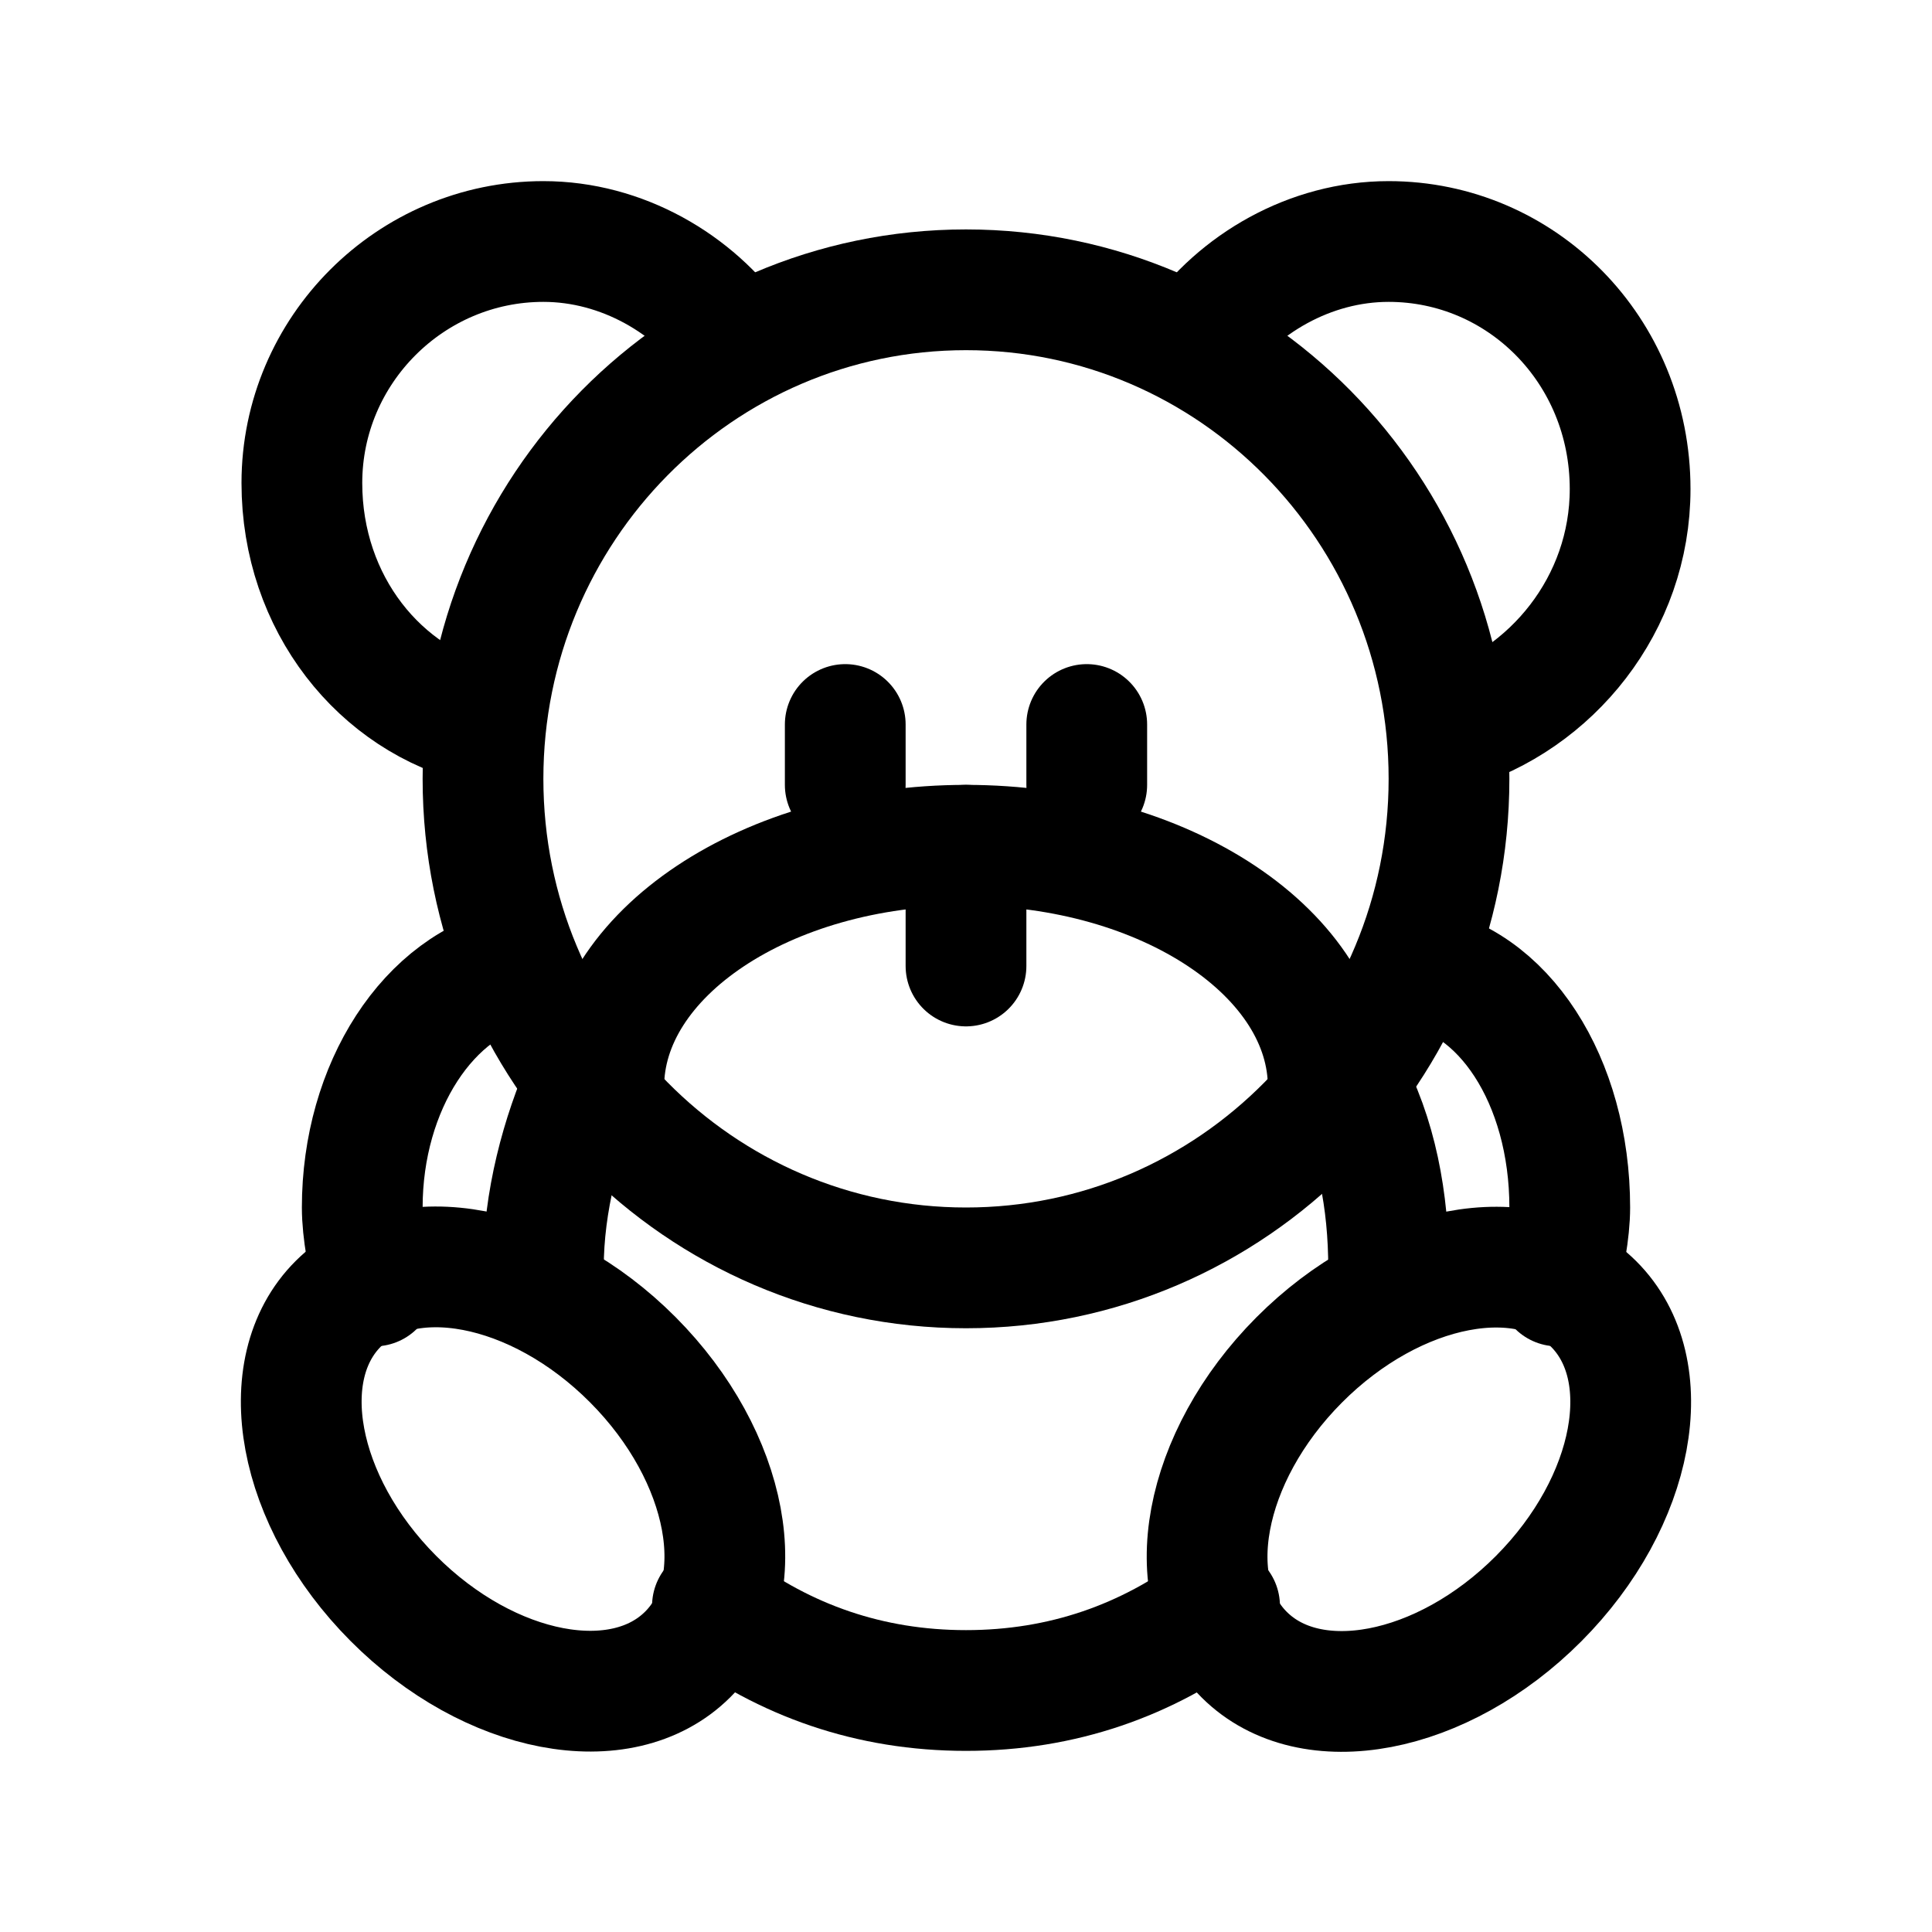
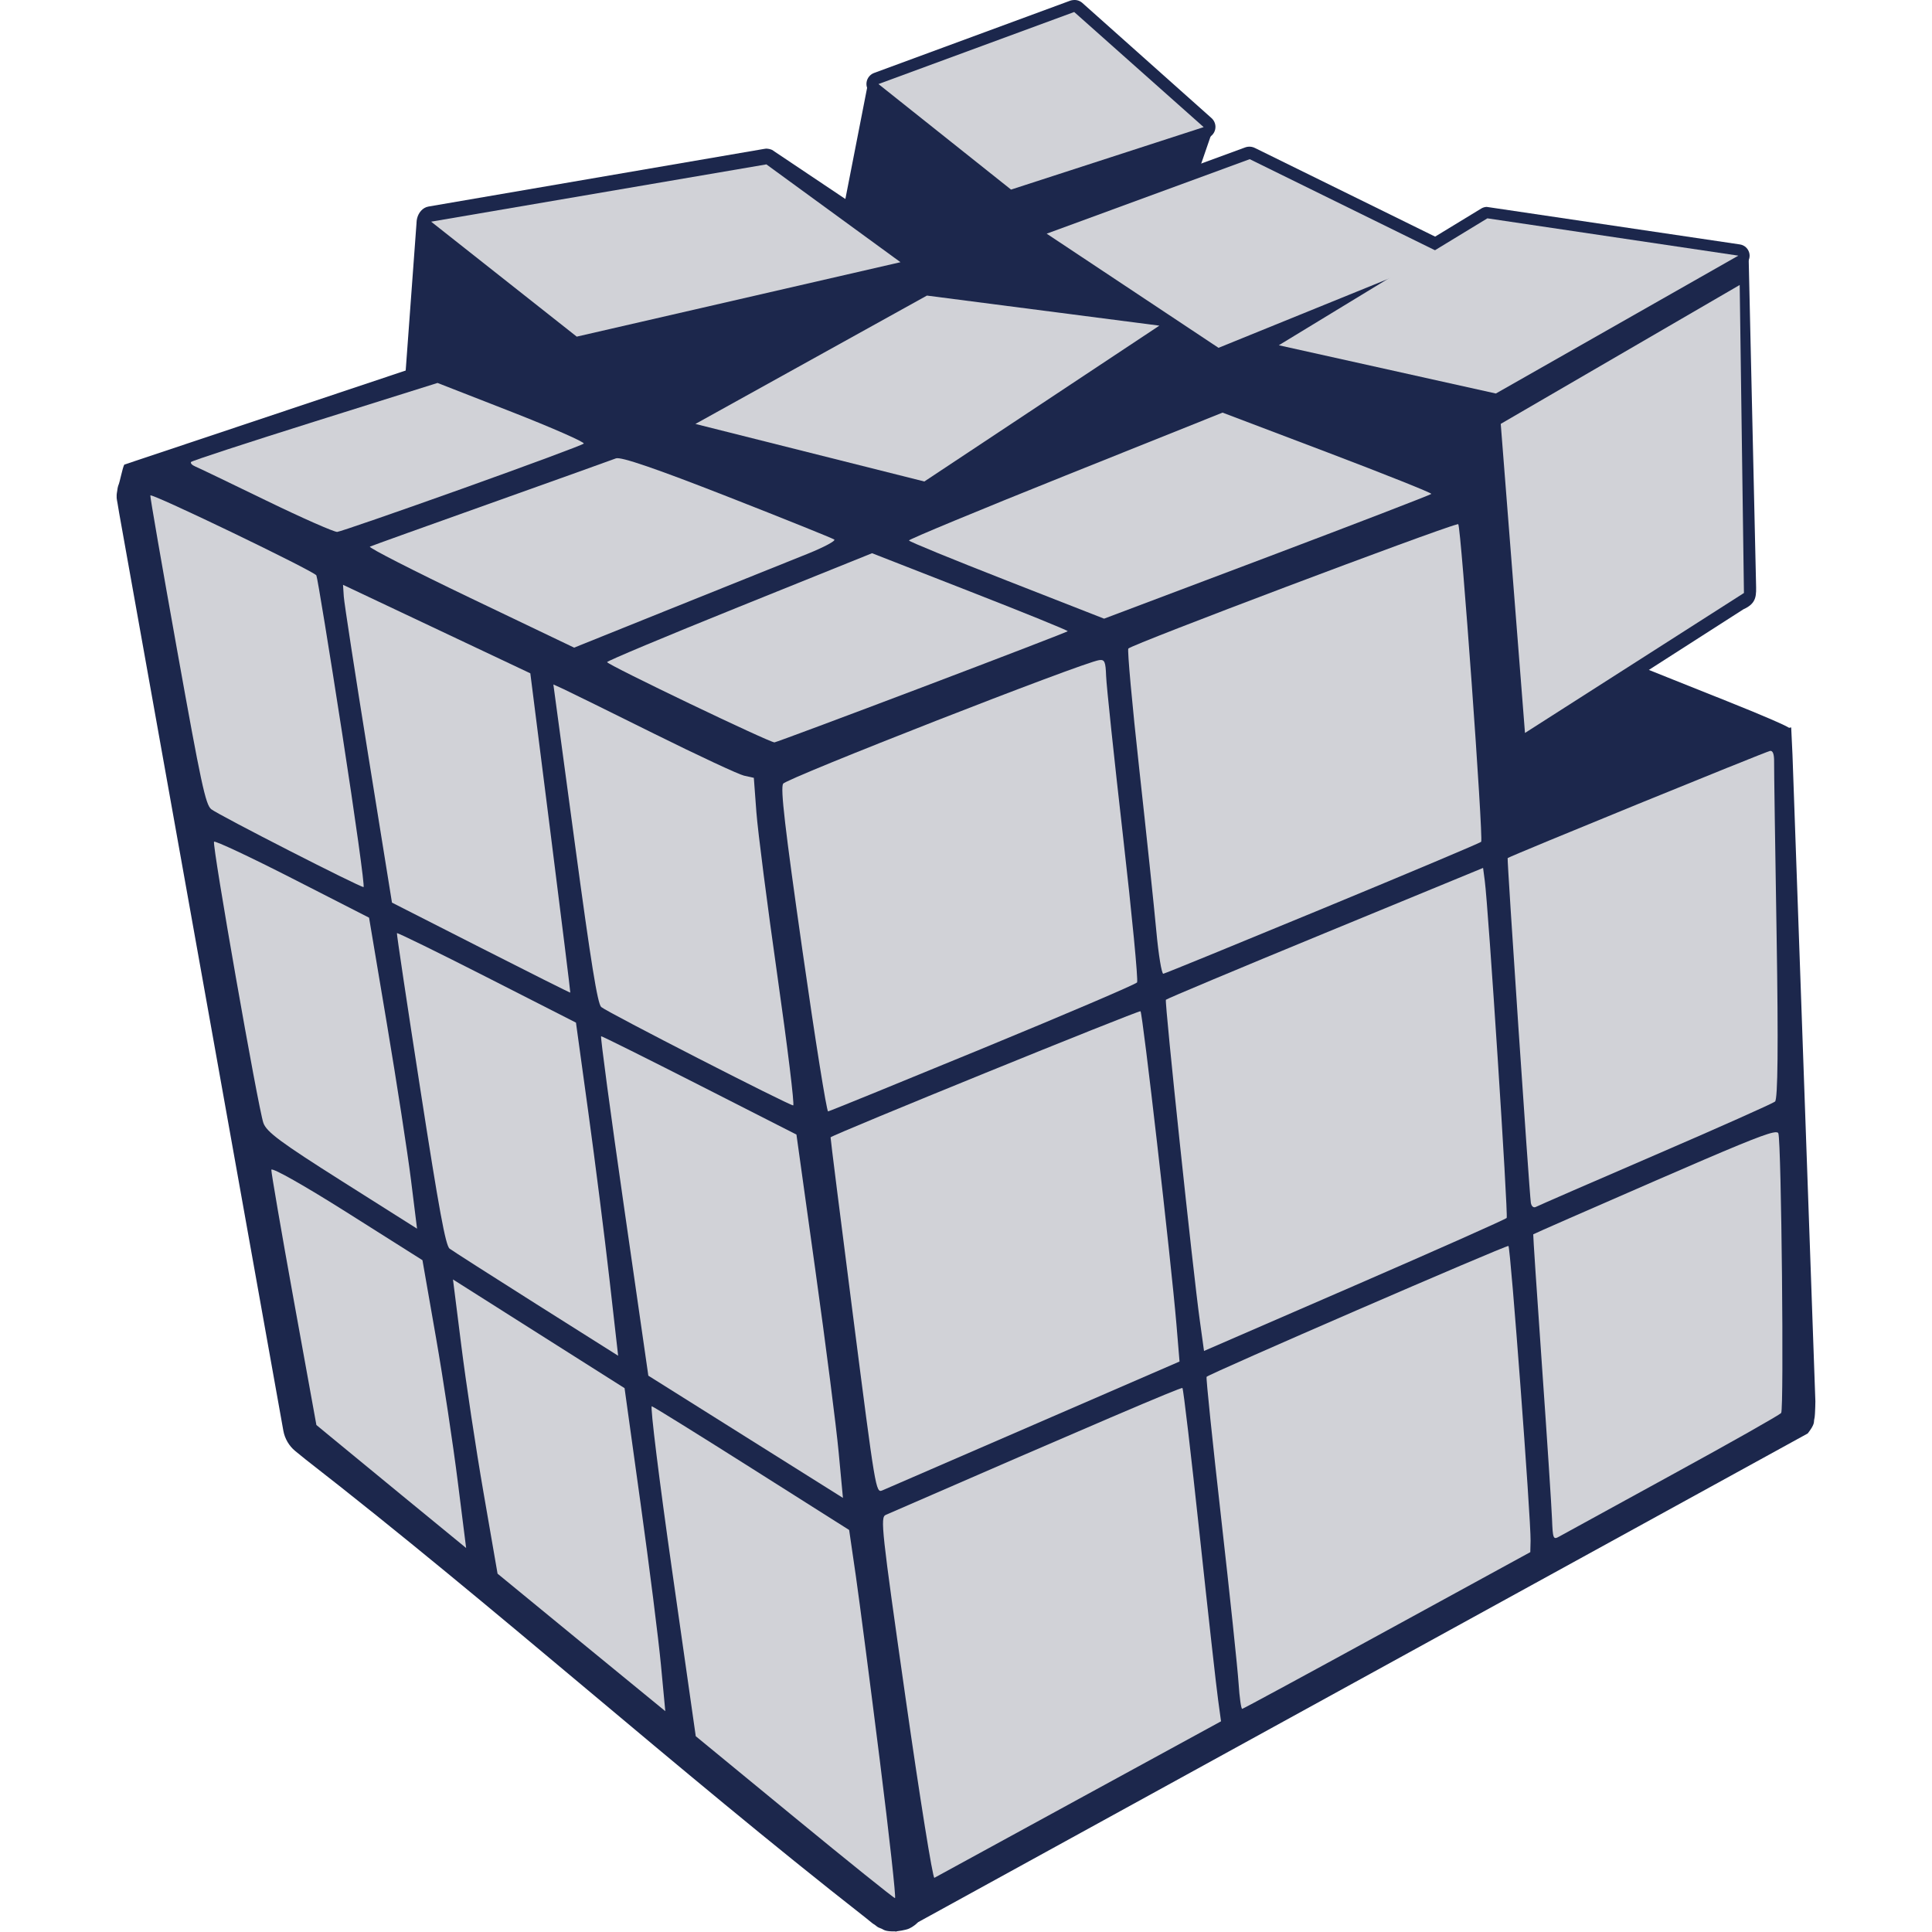
- <svg xmlns="http://www.w3.org/2000/svg" version="1.1" id="Icons" viewBox="0 0 32 32" xml:space="preserve">
-   <style type="text/css">
- 	.st0{fill:none;stroke:#000000;stroke-width:2;stroke-linecap:round;stroke-linejoin:round;stroke-miterlimit:10;}
- 	.st1{fill:none;stroke:#000000;stroke-width:2;stroke-linejoin:round;stroke-miterlimit:10;}
- </style>
-   <ellipse class="st0" cx="16" cy="12.9" rx="8" ry="8.1" />
-   <path class="st0" d="M8,12c-1.7-0.4-3-2-3-4C5,5.8,6.8,4,9,4c1.3,0,2.5,0.7,3.2,1.7" />
-   <path class="st0" d="M19.8,5.7C20.5,4.7,21.7,4,23,4c2.2,0,4,1.8,4,4.1c0,1.9-1.3,3.5-3,4" />
-   <line class="st0" x1="14" y1="12" x2="14" y2="13" />
-   <line class="st0" x1="18" y1="12" x2="18" y2="13" />
-   <line class="st0" x1="16" y1="14" x2="16" y2="16" />
-   <ellipse transform="matrix(0.7087 -0.7055 0.7055 0.7087 -14.8111 13.1311)" class="st0" cx="8.5" cy="24.5" rx="2.8" ry="4.1" />
-   <ellipse transform="matrix(0.7055 -0.7087 0.7087 0.7055 -10.441 23.8715)" class="st0" cx="23.5" cy="24.5" rx="4.1" ry="2.8" />
-   <path class="st0" d="M9,21.4c0-0.1,0-0.3,0-0.4c0-1.1,0.3-2.2,0.7-3.1" />
-   <path class="st0" d="M20.2,26.6C19,27.5,17.6,28,16,28c-1.6,0-3-0.5-4.2-1.4" />
-   <path class="st0" d="M22.3,17.9c0.5,0.9,0.7,2,0.7,3.1c0,0.1,0,0.3,0,0.4" />
-   <path class="st0" d="M6.2,21.3C6.1,20.9,6,20.4,6,20c0-2,1.1-3.7,2.6-4" />
-   <path class="st0" d="M23.4,16c1.5,0.2,2.6,1.9,2.6,4c0,0.4-0.1,0.9-0.2,1.3" />
-   <path class="st0" d="M10,18c0-2.2,2.7-4,6-4s6,1.8,6,4" />
+ <svg xmlns="http://www.w3.org/2000/svg" width="1080" zoomAndPan="magnify" viewBox="0 0 810 810" height="1080" preserveAspectRatio="xMidYMid meet" version="1.0">
+   <defs>
+     <clipPath id="cefebc0b12">
+       <path d="M 48.602 62 L 761.102 62 L 761.102 810 L 48.602 810 Z M 48.602 62 " clip-rule="nonzero" />
+     </clipPath>
+   </defs>
+   <path fill="#1c274c" d="M 646.621 262.848 L 594.535 278.355 C 563.109 287.707 543.082 294.387 543.988 295.207 C 544.812 295.953 564.902 306.035 588.641 317.637 L 631.277 352.055 L 750.109 305.238 C 750.109 304.738 738.707 299.801 724.879 294.289 C 711.055 288.781 687.773 279.48 673.16 273.582 L 646.617 262.848 Z M 646.621 262.848 " fill-opacity="1" fill-rule="nonzero" />
+   <g clip-path="url(#cefebc0b12)">
+     <path fill="#1c274c" d="M 448.566 62.457 C 447.664 62.566 446.762 62.855 445.898 63.125 L 52.113 194.789 C 51.32 196.176 50.27 202.137 49.578 203.594 C 49.281 204.539 49.25 205.105 49.176 205.594 C 49.027 206.566 48.914 207.078 48.91 207.461 L 48.91 208.793 C 48.953 209.324 49.012 209.48 49.043 209.727 C 49.105 210.223 49.242 210.68 49.309 211.195 C 49.453 212.227 49.695 213.496 49.977 215.199 L 118.809 599.91 C 119.402 603.145 121.199 606.234 123.742 608.316 L 128.012 611.785 C 208.383 674.301 282.551 741.141 363.055 804.141 C 364.207 805.039 365.066 805.824 365.859 806.41 C 366.25 806.703 366.559 806.875 367.059 807.211 C 367.305 807.379 367.523 807.664 368.125 808.008 C 368.426 808.18 368.938 808.328 369.727 808.676 C 370.492 809.012 371.008 809.863 375.461 809.742 L 375.461 809.875 L 375.727 809.875 L 375.727 809.742 C 376.07 809.691 379.637 809.273 381.195 808.543 C 382.836 807.781 384.008 806.766 384.934 805.875 L 757.906 600.98 C 761.031 596.926 760.391 596.188 760.574 595.375 C 760.762 594.566 760.789 594.176 760.84 593.777 C 760.941 592.977 760.934 592.395 760.973 591.773 C 761.059 590.535 761.062 589.207 761.105 587.508 L 751.508 316.449 L 750.965 304.973 L 743.309 306.445 L 631.516 350.176 C 629.977 344.078 629.77 343.188 631.297 340.293 L 680.5 278.043 C 680.16 277.168 723.867 256.277 723.578 255.375 C 719.566 242.91 735.961 243.828 735.758 230.27 L 725.887 156.102 L 454.035 62.992 C 452.242 62.457 450.426 62.391 448.566 62.594 Z M 448.566 62.457 " fill-opacity="1" fill-rule="nonzero" />
+   </g>
+   <path fill="#1c274c" d="M 450.031 0.023 C 449.574 0.051 449.129 0.137 448.695 0.285 L 366.523 30.566 C 365.676 30.871 364.965 31.371 364.391 32.062 C 363.816 32.758 363.461 33.551 363.32 34.441 C 363.184 35.328 363.281 36.191 363.617 37.027 C 363.949 37.863 364.477 38.555 365.191 39.105 L 420.816 83.391 C 421.461 83.891 422.184 84.211 422.984 84.355 C 423.789 84.496 424.578 84.441 425.352 84.191 L 506.059 57.91 C 506.914 57.66 507.648 57.207 508.262 56.551 C 508.871 55.898 509.273 55.133 509.469 54.262 C 509.66 53.387 509.621 52.523 509.344 51.676 C 509.07 50.824 508.594 50.102 507.926 49.508 L 453.766 1.219 C 453.254 0.77 452.672 0.438 452.023 0.23 C 451.375 0.023 450.711 -0.051 450.031 0.02 Z M 450.031 0.023 " fill-opacity="1" fill-rule="nonzero" />
+   <path fill="#1c274c" d="M 241.809 141.156 L 249.344 222.5 L 169.125 168.441 L 174.668 92.973 L 241.809 141.152 Z M 241.809 141.156 " fill-opacity="1" fill-rule="nonzero" />
+   <path fill="#1c274c" d="M 378.004 91.777 L 241.809 141.148 L 249.344 222.492 L 385.668 173.141 Z M 378.004 91.777 " fill-opacity="1" fill-rule="nonzero" />
+   <path fill="#1c274c" d="M 387.594 201.93 L 394.941 280.605 L 298.863 256.477 L 291.586 177.738 Z M 387.594 201.93 " fill-opacity="1" fill-rule="nonzero" />
+   <path fill="#1c274c" d="M 387.594 201.93 L 394.941 280.605 L 493.41 215.277 L 486.078 136.516 Z M 387.594 201.93 " fill-opacity="1" fill-rule="nonzero" />
+   <path fill="#1c274c" d="M 363.738 35.801 L 424.035 79.496 L 430.859 150.496 L 351.336 99.234 Z M 363.738 35.801 " fill-opacity="1" fill-rule="nonzero" />
+   <path fill="#1c274c" d="M 424.035 79.48 L 430.863 150.48 L 485.91 119.934 L 509.008 52.945 L 424.039 79.48 Z M 424.035 79.48 " fill-opacity="1" fill-rule="nonzero" />
+   <path fill="#1c274c" d="M 523.125 61.535 C 522.762 61.586 522.406 61.676 522.059 61.801 L 436.953 93.016 C 436.492 93.184 436.066 93.41 435.672 93.695 C 435.277 93.984 434.93 94.316 434.625 94.703 C 434.324 95.086 434.082 95.5 433.895 95.953 C 433.711 96.402 433.59 96.871 433.531 97.355 C 433.477 97.84 433.488 98.324 433.57 98.805 C 433.648 99.285 433.793 99.75 434 100.191 C 434.207 100.633 434.469 101.035 434.789 101.402 C 435.109 101.773 435.477 102.09 435.883 102.355 L 507.918 150.246 C 508.656 150.719 509.461 150.992 510.336 151.062 C 511.211 151.133 512.047 150.996 512.852 150.645 L 608.098 111.961 C 608.551 111.758 608.965 111.5 609.344 111.18 C 609.723 110.859 610.051 110.496 610.328 110.082 C 610.602 109.672 610.812 109.23 610.965 108.758 C 611.117 108.285 611.199 107.805 611.211 107.309 C 611.227 106.812 611.172 106.328 611.047 105.848 C 610.922 105.367 610.734 104.914 610.484 104.488 C 610.23 104.062 609.926 103.68 609.566 103.34 C 609.203 103 608.805 102.715 608.363 102.488 L 526.191 62.07 C 525.223 61.574 524.203 61.398 523.125 61.535 Z M 523.125 61.535 " fill-opacity="1" fill-rule="nonzero" />
+   <path fill="#1c274c" d="M 321.172 62.316 C 320.855 62.363 320.547 62.383 320.238 62.449 L 179.641 86.594 C 174.754 87.461 172.836 94.961 176.703 98.066 L 237.801 146.223 C 239.523 147.613 241.984 148.035 244.07 147.289 L 379.336 112.34 C 381.781 111.43 383.539 108.926 383.57 106.316 C 383.609 103.707 381.891 101.164 379.465 100.203 L 323.707 62.852 C 322.91 62.504 322.039 62.324 321.172 62.316 L 321.172 62.32 Z M 321.172 62.316 " fill-opacity="1" fill-rule="nonzero" />
+   <path fill="#1c274c" d="M 606.098 107.09 L 612.887 180.633 L 517.648 219.27 L 510.863 145.828 L 606.094 107.09 Z M 606.098 107.09 " fill-opacity="1" fill-rule="nonzero" />
+   <path fill="#1c274c" d="M 623.309 86.746 C 622.496 86.773 621.738 86.996 621.039 87.414 L 533.664 140.637 C 533.246 140.879 532.875 141.18 532.547 141.539 C 532.223 141.895 531.953 142.293 531.75 142.73 C 531.543 143.172 531.406 143.629 531.34 144.109 C 531.273 144.59 531.281 145.066 531.363 145.543 C 531.441 146.023 531.59 146.477 531.809 146.91 C 532.027 147.344 532.305 147.73 532.641 148.082 C 532.977 148.43 533.359 148.719 533.785 148.949 C 534.207 149.184 534.66 149.344 535.133 149.441 L 626.109 169.715 C 627.336 169.996 628.492 169.816 629.578 169.184 L 731.227 111.289 C 731.645 111.035 732.02 110.727 732.34 110.359 C 732.664 109.988 732.926 109.582 733.125 109.133 C 733.324 108.688 733.449 108.219 733.504 107.73 C 733.559 107.242 733.539 106.762 733.445 106.277 C 733.348 105.797 733.184 105.344 732.949 104.914 C 732.715 104.48 732.422 104.098 732.066 103.758 C 731.715 103.418 731.316 103.141 730.879 102.922 C 730.438 102.707 729.977 102.559 729.492 102.484 L 624.242 86.879 C 623.934 86.805 623.621 86.758 623.309 86.746 Z M 623.309 86.746 " fill-opacity="1" fill-rule="nonzero" />
+   <path fill="#1c274c" d="M 627.129 164.969 L 729.07 105.426 C 730.645 105.609 731.852 103.887 733.09 106.141 L 736.223 244.527 C 736.328 249.5 736.707 252.871 730.949 255.441 L 639.301 314.191 Z M 627.129 164.969 " fill-opacity="1" fill-rule="nonzero" />
+   <path fill="#d1d2d7" d="M 450.363 5.031 L 368.297 35.238 L 423.887 79.488 L 504.641 53.297 Z M 450.363 5.031 " fill-opacity="1" fill-rule="nonzero" />
+   <path fill="#d1d2d7" d="M 63.027 207.699 C 62.84 207.953 67.91 237.145 74.266 272.605 C 84.266 328.367 86.176 337.414 88.582 339.281 C 91.859 341.828 150.922 372.012 152.418 371.906 C 152.984 371.859 148.93 342.84 143.449 307.43 C 137.965 272.02 133.109 242.234 132.637 241.238 C 131.82 239.523 63.758 206.727 63.027 207.699 Z M 63.027 207.699 " fill-opacity="1" fill-rule="nonzero" />
+   <path fill="#d1d2d7" d="M 143.812 245.184 L 144.137 250.121 C 144.316 252.824 148.93 282.785 154.398 316.719 L 164.336 378.426 L 201.641 397.398 C 222.156 407.84 239.016 416.277 239.102 416.164 C 239.188 416.051 235.457 385.902 230.801 349.145 L 222.34 282.293 L 143.809 245.184 Z M 143.812 245.184 " fill-opacity="1" fill-rule="nonzero" />
+   <path fill="#d1d2d7" d="M 610.867 219.855 C 601.902 222.094 474.629 270.109 473.059 271.914 C 472.586 272.461 474.637 295.211 477.648 322.496 C 480.656 349.777 483.867 380.285 484.789 390.289 C 485.703 400.293 487.043 408.367 487.727 408.25 C 488.418 408.148 518.559 395.812 554.699 380.871 C 590.844 365.93 620.668 353.359 620.984 352.934 C 621.984 351.598 612.535 220.652 611.375 219.781 C 611.305 219.73 611.152 219.734 610.867 219.852 Z M 610.867 219.855 " fill-opacity="1" fill-rule="nonzero" />
+   <path fill="#d1d2d7" d="M 232.004 286.965 L 241.016 353.695 C 247.773 403.801 250.527 420.859 252.066 422.199 C 254.555 424.371 330.973 463.539 332.551 463.445 C 333.168 463.398 330.184 439.004 325.938 409.211 C 321.688 379.414 317.727 348.527 317.125 340.574 L 316.047 326.109 L 311.918 325.191 C 309.664 324.684 292.688 316.766 274.203 307.594 C 255.719 298.418 238.695 290.02 236.332 288.934 L 232.008 286.965 Z M 232.004 286.965 " fill-opacity="1" fill-rule="nonzero" />
+   <path fill="#d1d2d7" d="M 460.855 276.758 C 453.992 277.68 329.719 326.293 328.324 328.582 C 327.156 330.5 329.035 346.742 336.438 398.59 C 341.742 435.727 346.582 466.055 347.188 465.961 C 347.793 465.875 376.945 453.988 411.996 439.555 C 447.047 425.117 476.188 412.66 476.719 411.887 C 477.254 411.117 474.59 383.508 470.828 350.543 C 467.066 317.574 463.887 287.402 463.746 283.492 C 463.531 277.387 463.121 276.449 460.859 276.758 Z M 460.855 276.758 " fill-opacity="1" fill-rule="nonzero" />
+   <path fill="#d1d2d7" d="M 89.734 352.891 C 88.84 354.082 108.211 464.469 110.418 470.785 C 111.738 474.559 117.656 478.957 143.434 495.262 L 174.848 515.125 L 172.293 494.57 C 170.879 483.273 166.355 453.957 162.234 429.402 L 154.73 384.738 L 122.586 368.32 C 104.906 359.289 90.129 352.363 89.734 352.891 Z M 89.734 352.891 " fill-opacity="1" fill-rule="nonzero" />
+   <path fill="#d1d2d7" d="M 166.41 391.23 C 166.27 391.543 170.676 421.082 176.25 456.855 C 184.039 507.078 186.816 522.242 188.492 523.496 C 189.684 524.391 206.074 534.887 224.906 546.781 L 259.16 568.402 L 255.527 536.395 C 253.531 518.797 249.551 487.348 246.684 466.539 L 241.477 428.742 L 204.066 409.688 C 183.492 399.215 166.555 390.918 166.414 391.23 Z M 166.41 391.23 " fill-opacity="1" fill-rule="nonzero" />
+   <path fill="#d1d2d7" d="M 742.148 314.812 C 740.422 315.062 632.691 359.043 632.09 359.766 C 631.766 360.152 641.133 499.406 641.805 504.184 C 642.023 505.746 642.945 506.523 643.941 505.996 C 644.902 505.484 667.465 495.652 694.082 484.172 C 720.699 472.688 743.246 462.629 744.195 461.832 C 745.363 460.859 745.594 438.258 744.855 392.359 C 744.25 354.953 743.758 322.164 743.801 319.469 C 743.852 316.258 743.301 314.66 742.148 314.816 Z M 742.148 314.812 " fill-opacity="1" fill-rule="nonzero" />
+   <path fill="#d1d2d7" d="M 621.789 363.883 L 555.598 391.148 C 519.184 406.145 489.113 418.746 488.809 419.156 C 488.191 419.977 500.203 533.48 503.039 553.719 L 504.789 566.395 L 567.859 539.012 C 602.555 523.941 631.277 511.164 631.68 510.625 C 632.395 509.68 623.977 380.121 622.5 369.281 Z M 621.789 363.883 " fill-opacity="1" fill-rule="nonzero" />
+   <path fill="#d1d2d7" d="M 252.02 434.438 C 251.645 434.488 255.938 466.535 261.574 505.648 L 271.82 576.758 L 312.613 602.383 L 353.406 628.004 L 351.609 608.848 C 350.633 598.316 346.246 564.043 341.863 532.68 L 333.914 475.672 L 293.312 455.008 C 270.973 443.645 252.391 434.387 252.02 434.438 Z M 252.02 434.438 " fill-opacity="1" fill-rule="nonzero" />
+   <path fill="#d1d2d7" d="M 478.164 423.969 C 477.48 423.457 348.785 475.816 348.223 476.836 C 348.129 477 352.371 510.656 357.629 551.59 C 367.055 625.012 367.18 626.004 369.922 624.855 C 371.449 624.207 400.113 611.766 433.617 597.238 L 494.523 570.824 L 493.215 555.078 C 490.883 527.738 479.035 424.621 478.164 423.969 Z M 478.164 423.969 " fill-opacity="1" fill-rule="nonzero" />
+   <path fill="#d1d2d7" d="M 113.805 490.367 C 113.746 490.367 113.754 490.438 113.758 490.473 C 113.715 491.617 117.926 516.176 123.145 545.02 L 132.648 597.438 L 136.914 600.965 L 168.281 626.754 L 195.43 649.012 L 191.914 621.125 C 189.984 605.77 185.902 578.59 182.781 560.758 L 177.117 528.336 L 145.5 508.359 C 127.652 497.098 114.629 489.723 113.789 490.371 Z M 113.805 490.367 " fill-opacity="1" fill-rule="nonzero" />
+   <path fill="#d1d2d7" d="M 189.914 536.422 L 193.41 564.172 C 195.328 579.457 199.496 607.234 202.734 625.875 L 208.605 659.773 L 243.746 688.602 L 278.93 717.418 L 277.098 697.988 C 276.094 687.293 272.254 656.852 268.559 630.297 L 261.852 581.992 L 225.887 559.211 L 189.918 536.422 Z M 189.914 536.422 " fill-opacity="1" fill-rule="nonzero" />
+   <path fill="#d1d2d7" d="M 743.242 474.867 C 738.578 475.863 725.809 481.211 693.949 495.062 C 665.926 507.25 642.918 517.332 642.816 517.5 C 642.719 517.672 644.363 542.605 646.496 572.91 C 648.633 603.211 650.508 631.98 650.691 636.848 C 651.004 645.109 651.203 645.625 653.672 644.223 C 655.125 643.398 676.414 631.719 700.969 618.293 C 725.523 604.867 746.125 593.219 746.766 592.387 C 747.977 590.816 746.855 479.172 745.59 475.184 C 745.438 474.715 744.793 474.531 743.238 474.867 Z M 743.242 474.867 " fill-opacity="1" fill-rule="nonzero" />
+   <path fill="#d1d2d7" d="M 632.422 522.371 C 631.414 521.996 506.637 576.098 505.871 577.242 C 505.582 577.668 508.34 604.332 511.98 636.488 C 515.621 668.645 518.906 699.82 519.285 705.762 C 519.664 711.707 520.348 716.516 520.812 716.449 C 521.277 716.387 548.648 701.555 581.633 683.512 L 641.586 650.742 L 641.703 645.98 C 641.863 636.969 633.277 522.684 632.422 522.367 Z M 632.422 522.371 " fill-opacity="1" fill-rule="nonzero" />
+   <path fill="#d1d2d7" d="M 273.266 589.578 C 272.527 589.41 276.359 620.465 281.801 658.582 L 291.699 727.91 L 333.023 761.871 C 355.75 780.555 374.754 795.816 375.234 795.797 C 375.719 795.797 372.844 769.734 368.848 737.906 C 364.855 706.078 360.344 671.355 358.82 660.746 L 356.008 641.453 L 315.285 615.68 C 292.887 601.504 273.984 589.746 273.25 589.578 Z M 273.266 589.578 " fill-opacity="1" fill-rule="nonzero" />
+   <path fill="#d1d2d7" d="M 495.73 581.934 C 495.172 581.516 457.629 597.559 371.34 635.133 C 369.02 636.145 369.559 641.109 379.695 712.105 C 385.68 754.023 391.082 787.66 391.746 787.285 L 452.441 754.133 L 511.922 721.668 L 510.703 712.723 C 510.004 707.816 506.508 676.508 502.93 643.137 C 499.355 609.766 496.125 582.219 495.742 581.93 Z M 495.73 581.934 " fill-opacity="1" fill-rule="nonzero" />
+   <path fill="#d1d2d7" d="M 183.434 160.551 L 132.102 176.672 C 103.871 185.547 80.461 193.203 80.102 193.684 C 79.742 194.164 80.516 195.016 81.824 195.555 C 83.133 196.09 96.59 202.559 111.703 209.902 C 126.816 217.242 140.176 223.121 141.398 223.004 C 142.621 222.891 166.168 214.758 193.715 204.914 C 221.262 195.066 244.238 186.551 244.738 185.973 C 245.234 185.391 231.648 179.398 214.547 172.703 Z M 183.434 160.551 " fill-opacity="1" fill-rule="nonzero" />
+   <path fill="#d1d2d7" d="M 365.613 231.938 L 310.008 254.352 C 279.41 266.684 254.426 277.156 254.523 277.598 C 254.793 278.793 322.996 311.484 324.711 311.246 C 325.523 311.133 353.449 300.715 386.742 288.102 C 420.039 275.484 447.438 264.926 447.648 264.645 C 447.859 264.363 429.488 256.902 406.832 248.051 Z M 365.613 231.938 " fill-opacity="1" fill-rule="nonzero" />
+   <path fill="#d1d2d7" d="M 258.238 192.172 C 256.602 192.805 233.031 201.254 205.875 210.93 C 178.715 220.609 155.852 228.812 155.082 229.18 C 154.316 229.551 173.297 239.254 197.215 250.711 L 240.707 271.527 L 283.422 254.336 L 338.637 232.164 C 345.477 229.406 350.477 226.73 349.773 226.203 C 349.066 225.676 328.852 217.535 304.84 208.129 C 275.055 196.461 260.262 191.387 258.234 192.172 Z M 258.238 192.172 " fill-opacity="1" fill-rule="nonzero" />
+   <path fill="#d1d2d7" d="M 388.617 123.922 L 291.555 177.738 L 387.539 201.867 L 486.07 136.531 Z M 388.617 123.922 " fill-opacity="1" fill-rule="nonzero" />
+   <path fill="#d1d2d7" d="M 523.957 66.734 L 438.824 97.969 L 510.867 145.828 L 606.117 107.129 Z M 523.957 66.734 " fill-opacity="1" fill-rule="nonzero" />
+   <path fill="#d1d2d7" d="M 321.312 68.918 L 180.754 92.938 L 241.801 141.137 L 377.535 109.926 Z M 321.312 68.918 " fill-opacity="1" fill-rule="nonzero" />
+   <path fill="#d1d2d7" d="M 623.594 91.539 L 536.152 144.75 L 627.152 164.98 L 728.809 107.18 L 623.59 91.539 Z M 623.594 91.539 " fill-opacity="1" fill-rule="nonzero" />
+   <path fill="#d1d2d7" d="M 512.562 172.992 L 446.758 199.355 C 410.566 213.859 381.016 226.121 381.082 226.594 C 381.148 227.066 399.602 234.605 422.07 243.398 L 462.895 259.379 L 531.27 233.586 C 568.859 219.387 599.832 207.434 600.105 207.074 C 600.379 206.707 580.797 198.887 556.59 189.688 L 512.559 172.992 Z M 512.562 172.992 " fill-opacity="1" fill-rule="nonzero" />
+   <path fill="#d1d2d7" d="M 729.375 119.48 L 629.191 177.711 L 639.355 307.293 L 731.156 248.617 Z M 729.375 119.48 " fill-opacity="1" fill-rule="nonzero" />
</svg>
